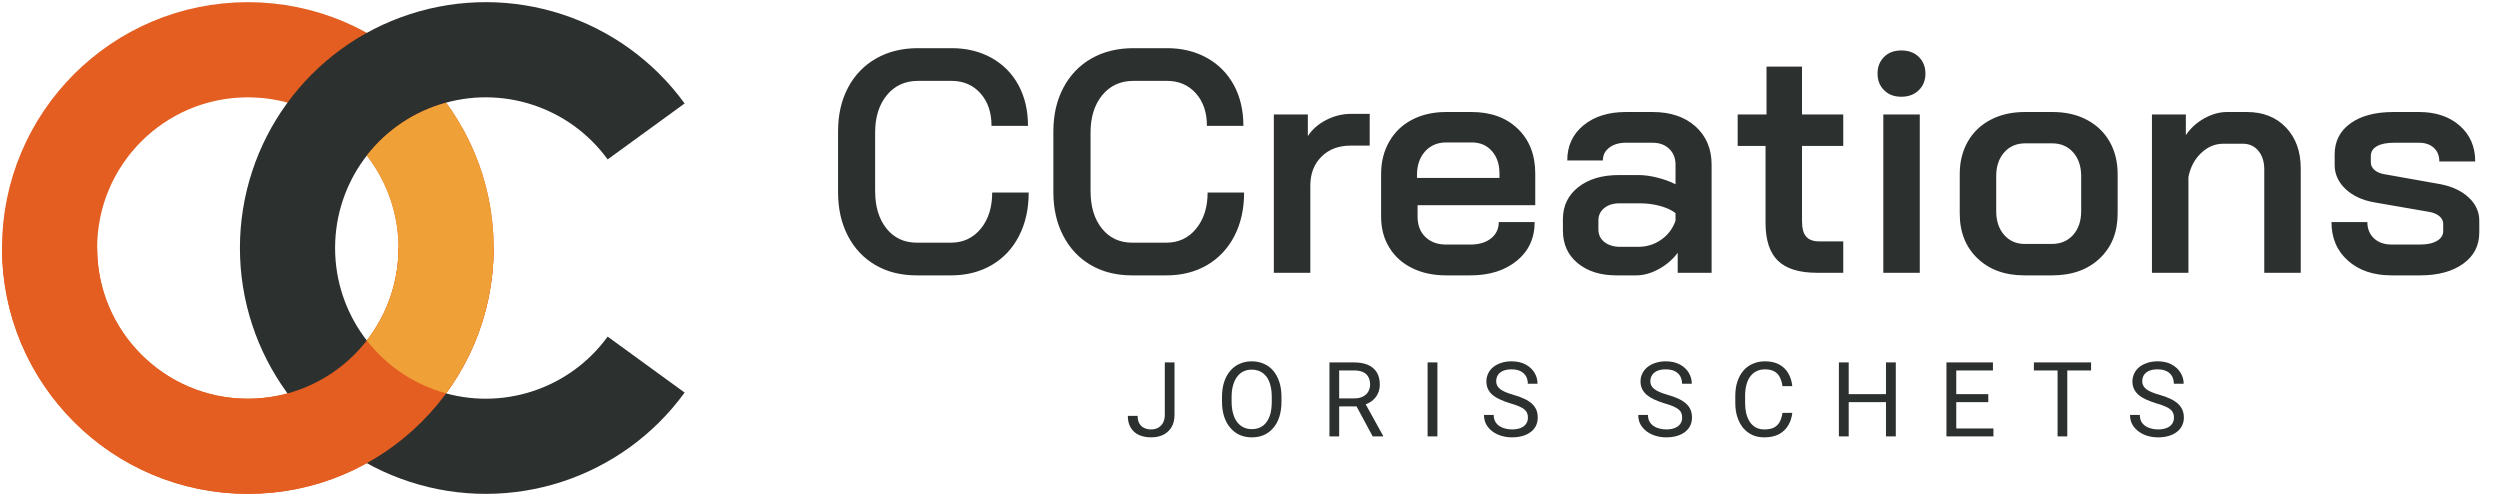
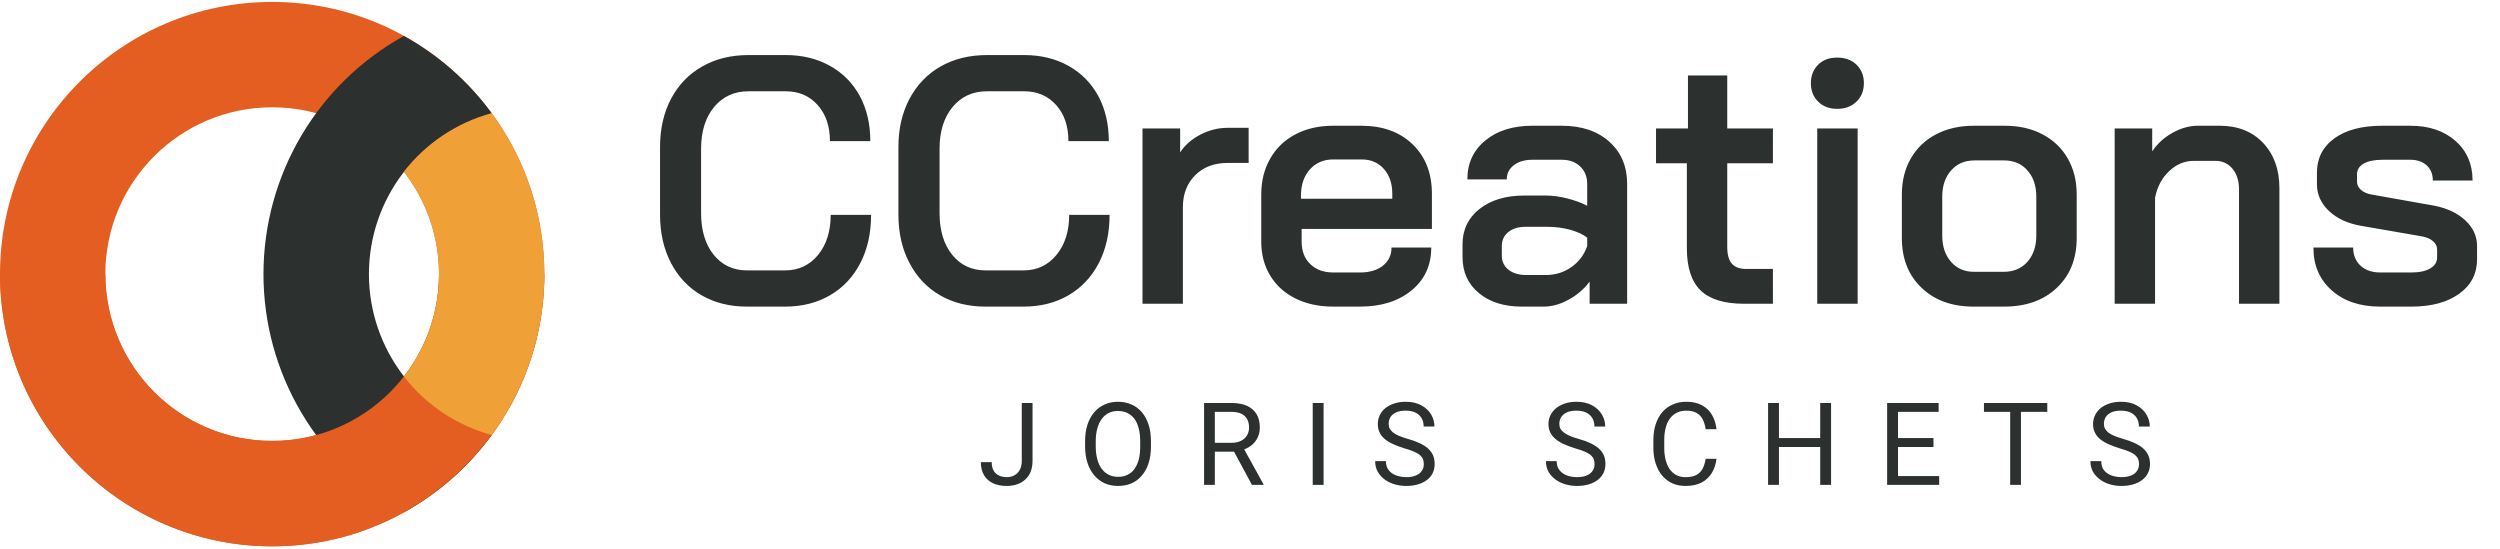
- <svg xmlns="http://www.w3.org/2000/svg" viewBox="0 0 252.19 50.00" width="252" height="50" role="img">
-   <g fill="none" stroke-width="9.6">
-     <circle cx="25" cy="25" r="20" stroke="#e35e20" />
-     <path d="M65.18 13.24A20 20 0 1 0 65.18 36.76" stroke="#2c302e" />
-     <path d="M45 25A20 20 0 0 1 5 25" stroke="#e35e20" />
+ <svg xmlns="http://www.w3.org/2000/svg" viewBox="0 0 227.79 49.60" width="228" height="50" role="img">
+   <g transform="translate(-0.2 -0.2)">
+     <path fill="#e35e20" fill-rule="evenodd" d="M25 .2a24.8 24.8 0 1 0 0 49.6a24.8 24.8 0 1 0 0-49.6zM25 9.8a15.2 15.2 0 1 1 0 30.4a15.2 15.2 0 1 1 0-30.4z" />
+     <path fill="#2c302e" d="M37 3.3A24.8 24.8 0 0 1 45 10.34A15.2 15.2 0 0 0 45 39.66A24.8 24.8 0 0 1 37 46.7A24.8 24.8 0 0 1 37 3.3z" />
+     <path fill="#e35e20" d="M.2 25A24.8 24.8 0 0 0 49.8 25H40.2A15.2 15.2 0 0 1 9.8 25z" />
+     <path fill="#efa037" d="M45 10.34A24.8 24.8 0 0 1 45 39.66A15.2 15.2 0 0 1 37 34.33A15.2 15.2 0 0 0 37 15.67A15.2 15.2 0 0 1 45 10.34z" />
  </g>
-   <path d="M45 10.34A24.8 24.8 0 0 1 45 39.66A15.2 15.2 0 0 1 37 34.33A15.2 15.2 0 0 0 37 15.67A15.2 15.2 0 0 1 45 10.34Z" fill="#efa037" />
-   <path fill="#2c302e" d="M1.54 19.37V13.23Q1.54 10.73 2.54 8.83Q3.55 6.92 5.38 5.88Q7.2 4.84 9.6 4.84H12.99Q15.26 4.84 17.02 5.82Q18.78 6.8 19.74 8.57Q20.7 10.35 20.7 12.68H17.02Q17.02 10.64 15.9 9.39Q14.78 8.14 12.99 8.14H9.6Q7.65 8.14 6.46 9.58Q5.28 11.02 5.28 13.36V19.24Q5.28 21.61 6.43 23.04Q7.58 24.46 9.47 24.46H12.93Q14.78 24.46 15.94 23.05Q17.09 21.64 17.09 19.4H20.77Q20.77 21.9 19.79 23.79Q18.82 25.68 17.04 26.72Q15.26 27.76 12.93 27.76H9.47Q7.1 27.76 5.31 26.72Q3.52 25.68 2.53 23.77Q1.54 21.87 1.54 19.37ZM23.26 19.37V13.23Q23.26 10.73 24.27 8.83Q25.28 6.92 27.1 5.88Q28.93 4.84 31.33 4.84H34.72Q36.99 4.84 38.75 5.82Q40.51 6.8 41.47 8.57Q42.43 10.35 42.43 12.68H38.75Q38.75 10.64 37.63 9.39Q36.51 8.14 34.72 8.14H31.33Q29.38 8.14 28.19 9.58Q27.01 11.02 27.01 13.36V19.24Q27.01 21.61 28.16 23.04Q29.31 24.46 31.2 24.46H34.66Q36.51 24.46 37.66 23.05Q38.82 21.64 38.82 19.4H42.5Q42.5 21.9 41.52 23.79Q40.54 25.68 38.77 26.72Q36.99 27.76 34.66 27.76H31.2Q28.83 27.76 27.04 26.72Q25.25 25.68 24.26 23.77Q23.26 21.87 23.26 19.37ZM45.5 11.53H48.93V13.71Q49.57 12.72 50.77 12.09Q51.97 11.47 53.25 11.47H55.17V14.67H53.25Q51.42 14.67 50.3 15.79Q49.18 16.91 49.18 18.7V27.5H45.5ZM56.32 21.84V17.55Q56.32 15.69 57.14 14.27Q57.95 12.84 59.44 12.06Q60.93 11.28 62.88 11.28H65.44Q68.35 11.28 70.11 12.97Q71.87 14.67 71.87 17.48V20.68H60V21.84Q60 23.12 60.78 23.88Q61.57 24.65 62.88 24.65H65.34Q66.62 24.65 67.41 24.03Q68.19 23.4 68.19 22.38H71.81Q71.81 24.81 70.02 26.28Q68.22 27.76 65.31 27.76H62.88Q60.93 27.76 59.44 27.02Q57.95 26.28 57.14 24.94Q56.32 23.6 56.32 21.84ZM68.26 17.93V17.48Q68.26 16.08 67.49 15.21Q66.72 14.35 65.47 14.35H62.88Q61.57 14.35 60.75 15.26Q59.94 16.17 59.94 17.64V17.93ZM74.66 23.24V22.09Q74.66 20.08 76.21 18.86Q77.76 17.64 80.29 17.64H82.27Q83.17 17.64 84.19 17.9Q85.22 18.16 86.02 18.57V16.59Q86.02 15.6 85.38 14.99Q84.74 14.38 83.71 14.38H81.02Q79.97 14.38 79.33 14.88Q78.69 15.37 78.69 16.17H75.1Q75.1 13.96 76.74 12.62Q78.37 11.28 81.02 11.28H83.71Q86.4 11.28 88.03 12.73Q89.66 14.19 89.66 16.59V27.5H86.24V25.48Q85.47 26.51 84.32 27.13Q83.17 27.76 82.05 27.76H80.06Q77.63 27.76 76.14 26.52Q74.66 25.29 74.66 23.24ZM82.27 24.88Q83.55 24.88 84.58 24.16Q85.6 23.44 86.02 22.25V21.48Q85.47 21.04 84.48 20.76Q83.49 20.49 82.4 20.49H80.38Q79.42 20.49 78.83 20.97Q78.24 21.45 78.24 22.22V23.12Q78.24 23.92 78.85 24.4Q79.46 24.88 80.45 24.88ZM95.1 22.44V14.7H92.29V11.53H95.2V6.7H98.78V11.53H102.94V14.7H98.78V22.32Q98.78 23.37 99.2 23.85Q99.62 24.33 100.51 24.33H102.94V27.5H100.32Q97.6 27.5 96.35 26.28Q95.1 25.07 95.1 22.44ZM106.4 7.4Q106.4 6.38 107.06 5.72Q107.71 5.07 108.8 5.07Q109.89 5.07 110.56 5.72Q111.23 6.38 111.23 7.4Q111.23 8.43 110.56 9.08Q109.89 9.74 108.8 9.74Q107.71 9.74 107.06 9.08Q106.4 8.43 106.4 7.4ZM106.98 11.53H110.66V27.5H106.98ZM114.69 21.52V17.55Q114.69 15.69 115.5 14.27Q116.32 12.84 117.81 12.06Q119.3 11.28 121.25 11.28H124.06Q126.02 11.28 127.5 12.06Q128.99 12.84 129.81 14.27Q130.62 15.69 130.62 17.55V21.52Q130.62 24.33 128.82 26.04Q127.01 27.76 124 27.76H121.22Q118.27 27.76 116.48 26.04Q114.69 24.33 114.69 21.52ZM123.97 24.59Q125.31 24.59 126.13 23.68Q126.94 22.76 126.94 21.29V17.74Q126.94 16.27 126.14 15.36Q125.34 14.44 124 14.44H121.31Q119.97 14.44 119.17 15.36Q118.37 16.27 118.37 17.74V21.29Q118.37 22.76 119.17 23.68Q119.97 24.59 121.25 24.59ZM134.08 11.53H137.5V13.61Q138.21 12.56 139.36 11.92Q140.51 11.28 141.66 11.28H143.65Q146.11 11.28 147.6 12.84Q149.09 14.41 149.09 16.97V27.5H145.41V17.07Q145.41 15.92 144.82 15.2Q144.22 14.48 143.26 14.48H141.28Q140.03 14.48 139.04 15.42Q138.05 16.36 137.76 17.84V27.5H134.08ZM152.19 22.38H155.81Q155.81 23.4 156.48 24.03Q157.15 24.65 158.27 24.65H161.12Q162.21 24.65 162.83 24.28Q163.46 23.92 163.46 23.28V22.57Q163.46 22.12 163.09 21.8Q162.72 21.48 162.08 21.36L156.54 20.4Q154.69 20.08 153.6 19.04Q152.51 18 152.51 16.62V15.56Q152.51 13.58 154.1 12.43Q155.68 11.28 158.46 11.28H161.02Q163.55 11.28 165.12 12.65Q166.69 14.03 166.69 16.27H163.07Q163.07 15.4 162.51 14.89Q161.95 14.38 161.02 14.38H158.5Q157.38 14.38 156.77 14.73Q156.16 15.08 156.16 15.72V16.36Q156.16 16.81 156.53 17.13Q156.9 17.45 157.5 17.55L163.23 18.57Q164.99 18.92 166.05 19.92Q167.1 20.91 167.1 22.25V23.44Q167.1 25.42 165.47 26.59Q163.84 27.76 161.12 27.76H158.27Q155.52 27.76 153.86 26.28Q152.19 24.81 152.19 22.38Z" transform="translate(83 0)" />
-   <path fill="#2c302e" d="M117.5 41.82V36.54H118.48V41.82Q118.48 42.56 118.18 43.07Q117.88 43.57 117.35 43.84Q116.82 44.1 116.13 44.1Q115.44 44.1 114.91 43.87Q114.38 43.63 114.08 43.15Q113.77 42.67 113.77 41.93H114.76Q114.76 42.41 114.94 42.71Q115.11 43.01 115.42 43.15Q115.73 43.3 116.13 43.3Q116.52 43.3 116.83 43.13Q117.14 42.96 117.32 42.63Q117.5 42.3 117.5 41.82ZM129.27 40.03V40.5Q129.27 41.34 129.06 42.01Q128.85 42.68 128.45 43.14Q128.06 43.61 127.51 43.86Q126.96 44.1 126.27 44.1Q125.61 44.1 125.06 43.86Q124.51 43.61 124.11 43.14Q123.71 42.68 123.49 42.01Q123.27 41.34 123.27 40.5V40.03Q123.27 39.19 123.48 38.53Q123.7 37.86 124.1 37.39Q124.5 36.92 125.05 36.68Q125.6 36.43 126.26 36.43Q126.95 36.43 127.5 36.68Q128.05 36.92 128.45 37.39Q128.84 37.86 129.06 38.53Q129.27 39.19 129.27 40.03ZM128.29 40.5V40.02Q128.29 39.35 128.15 38.84Q128.02 38.33 127.76 37.98Q127.49 37.63 127.12 37.45Q126.74 37.27 126.26 37.27Q125.8 37.27 125.43 37.45Q125.06 37.63 124.8 37.98Q124.53 38.33 124.39 38.84Q124.24 39.35 124.24 40.02V40.5Q124.24 41.18 124.39 41.69Q124.53 42.21 124.8 42.56Q125.07 42.91 125.44 43.09Q125.81 43.27 126.27 43.27Q126.76 43.27 127.13 43.09Q127.51 42.91 127.76 42.56Q128.02 42.21 128.16 41.69Q128.29 41.18 128.29 40.5ZM134.11 36.54H136.58Q137.42 36.54 138 36.79Q138.58 37.05 138.89 37.55Q139.19 38.05 139.19 38.78Q139.19 39.29 138.98 39.71Q138.78 40.13 138.39 40.43Q138 40.72 137.46 40.87L137.19 40.98H134.86L134.85 40.17H136.61Q137.14 40.17 137.49 39.98Q137.85 39.8 138.03 39.48Q138.21 39.16 138.21 38.78Q138.21 38.34 138.04 38.02Q137.87 37.7 137.51 37.52Q137.15 37.35 136.58 37.35H135.09V44H134.11ZM138.47 44 136.65 40.62 137.68 40.61 139.52 43.94V44ZM145 36.54V44H144.01V36.54ZM154.13 42.11Q154.13 41.85 154.05 41.65Q153.97 41.45 153.77 41.28Q153.58 41.12 153.23 40.97Q152.88 40.82 152.36 40.67Q151.8 40.5 151.36 40.3Q150.91 40.1 150.59 39.84Q150.27 39.58 150.11 39.24Q149.94 38.9 149.94 38.46Q149.94 38.03 150.12 37.66Q150.29 37.29 150.63 37.01Q150.97 36.74 151.43 36.59Q151.9 36.43 152.47 36.43Q153.31 36.43 153.9 36.75Q154.49 37.07 154.8 37.59Q155.1 38.1 155.1 38.69H154.12Q154.12 38.27 153.94 37.94Q153.76 37.62 153.4 37.43Q153.03 37.24 152.47 37.24Q151.95 37.24 151.6 37.4Q151.26 37.56 151.09 37.83Q150.93 38.1 150.93 38.45Q150.93 38.69 151.03 38.88Q151.13 39.07 151.34 39.24Q151.55 39.4 151.88 39.54Q152.21 39.68 152.67 39.81Q153.31 39.99 153.77 40.21Q154.23 40.43 154.53 40.7Q154.83 40.98 154.98 41.32Q155.12 41.67 155.12 42.1Q155.12 42.56 154.94 42.93Q154.76 43.3 154.41 43.56Q154.07 43.82 153.59 43.96Q153.11 44.1 152.52 44.1Q152 44.1 151.5 43.96Q151 43.82 150.59 43.53Q150.19 43.24 149.94 42.82Q149.7 42.4 149.7 41.84H150.68Q150.68 42.22 150.83 42.5Q150.98 42.77 151.24 42.95Q151.5 43.13 151.83 43.21Q152.16 43.3 152.52 43.3Q153.04 43.3 153.4 43.15Q153.76 43.01 153.94 42.74Q154.13 42.48 154.13 42.11ZM169.69 42.11Q169.69 41.85 169.61 41.65Q169.53 41.45 169.33 41.28Q169.13 41.12 168.79 40.97Q168.44 40.82 167.91 40.67Q167.36 40.5 166.91 40.3Q166.47 40.1 166.15 39.84Q165.83 39.58 165.66 39.24Q165.49 38.9 165.49 38.46Q165.49 38.03 165.67 37.66Q165.85 37.29 166.19 37.01Q166.53 36.74 166.99 36.59Q167.46 36.43 168.03 36.43Q168.87 36.43 169.46 36.75Q170.05 37.07 170.36 37.59Q170.66 38.1 170.66 38.69H169.68Q169.68 38.27 169.5 37.94Q169.32 37.62 168.96 37.43Q168.59 37.24 168.03 37.24Q167.5 37.24 167.16 37.4Q166.82 37.56 166.65 37.83Q166.48 38.1 166.48 38.45Q166.48 38.69 166.58 38.88Q166.68 39.07 166.9 39.24Q167.11 39.4 167.44 39.54Q167.77 39.68 168.23 39.81Q168.87 39.99 169.33 40.21Q169.79 40.43 170.09 40.7Q170.39 40.98 170.54 41.32Q170.68 41.67 170.68 42.1Q170.68 42.56 170.5 42.93Q170.31 43.3 169.97 43.56Q169.63 43.82 169.15 43.96Q168.67 44.1 168.08 44.1Q167.56 44.1 167.06 43.96Q166.56 43.82 166.15 43.53Q165.75 43.24 165.5 42.82Q165.26 42.4 165.26 41.84H166.24Q166.24 42.22 166.39 42.5Q166.54 42.77 166.8 42.95Q167.06 43.13 167.39 43.21Q167.72 43.3 168.08 43.3Q168.6 43.3 168.96 43.15Q169.31 43.01 169.5 42.74Q169.69 42.48 169.69 42.11ZM179.81 41.63H180.8Q180.72 42.33 180.39 42.89Q180.06 43.45 179.46 43.78Q178.86 44.1 177.97 44.1Q177.31 44.1 176.77 43.86Q176.24 43.61 175.85 43.16Q175.47 42.7 175.26 42.06Q175.05 41.43 175.05 40.64V39.9Q175.05 39.11 175.26 38.48Q175.47 37.84 175.86 37.38Q176.25 36.92 176.81 36.68Q177.36 36.43 178.05 36.43Q178.9 36.43 179.48 36.75Q180.07 37.07 180.39 37.63Q180.72 38.19 180.8 38.93H179.81Q179.74 38.41 179.54 38.03Q179.35 37.65 178.99 37.45Q178.63 37.24 178.05 37.24Q177.56 37.24 177.18 37.43Q176.8 37.62 176.55 37.97Q176.29 38.32 176.17 38.81Q176.04 39.29 176.04 39.89V40.64Q176.04 41.19 176.15 41.67Q176.27 42.15 176.5 42.52Q176.74 42.88 177.1 43.09Q177.47 43.3 177.97 43.3Q178.6 43.3 178.97 43.1Q179.34 42.9 179.54 42.52Q179.73 42.15 179.81 41.63ZM190.37 39.74V40.55H186.33V39.74ZM186.49 36.54V44H185.5V36.54ZM191.24 36.54V44H190.25V36.54ZM201.09 43.2V44H197.14V43.2ZM197.34 36.54V44H196.35V36.54ZM200.57 39.74V40.55H197.14V39.74ZM201.04 36.54V37.35H197.14V36.54ZM208.54 36.54V44H207.56V36.54ZM210.94 36.54V37.35H205.17V36.54ZM219.3 42.11Q219.3 41.85 219.22 41.65Q219.14 41.45 218.94 41.28Q218.75 41.12 218.4 40.97Q218.06 40.82 217.53 40.67Q216.97 40.5 216.53 40.3Q216.08 40.1 215.76 39.84Q215.45 39.58 215.28 39.24Q215.11 38.9 215.11 38.46Q215.11 38.03 215.29 37.66Q215.47 37.29 215.8 37.01Q216.14 36.74 216.6 36.59Q217.07 36.43 217.65 36.43Q218.49 36.43 219.07 36.75Q219.66 37.07 219.97 37.59Q220.28 38.1 220.28 38.69H219.29Q219.29 38.27 219.11 37.94Q218.93 37.62 218.57 37.43Q218.2 37.24 217.65 37.24Q217.12 37.24 216.77 37.4Q216.43 37.56 216.26 37.83Q216.1 38.1 216.1 38.45Q216.1 38.69 216.2 38.88Q216.3 39.07 216.51 39.24Q216.72 39.4 217.05 39.54Q217.38 39.68 217.85 39.81Q218.48 39.99 218.94 40.21Q219.4 40.43 219.7 40.7Q220 40.98 220.15 41.32Q220.3 41.67 220.3 42.1Q220.3 42.56 220.11 42.93Q219.93 43.3 219.58 43.56Q219.24 43.82 218.76 43.96Q218.28 44.1 217.69 44.1Q217.17 44.1 216.67 43.96Q216.17 43.82 215.77 43.53Q215.36 43.24 215.11 42.82Q214.87 42.4 214.87 41.84H215.86Q215.86 42.22 216 42.5Q216.15 42.77 216.41 42.95Q216.67 43.13 217 43.21Q217.33 43.3 217.69 43.3Q218.21 43.3 218.57 43.15Q218.93 43.01 219.11 42.74Q219.3 42.48 219.3 42.11Z" />
+   <path fill="#2c302e" d="M1.54 19.37V13.23Q1.54 10.73 2.54 8.83Q3.55 6.92 5.38 5.88Q7.2 4.84 9.6 4.84H12.99Q15.26 4.84 17.02 5.82Q18.78 6.8 19.74 8.57Q20.7 10.35 20.7 12.68H17.02Q17.02 10.64 15.9 9.39Q14.78 8.14 12.99 8.14H9.6Q7.65 8.14 6.46 9.58Q5.28 11.02 5.28 13.36V19.24Q5.28 21.61 6.43 23.04Q7.58 24.46 9.47 24.46H12.93Q14.78 24.46 15.94 23.05Q17.09 21.64 17.09 19.4H20.77Q20.77 21.9 19.79 23.79Q18.82 25.68 17.04 26.72Q15.26 27.76 12.93 27.76H9.47Q7.1 27.76 5.31 26.72Q3.52 25.68 2.53 23.77Q1.54 21.87 1.54 19.37ZM23.26 19.37V13.23Q23.26 10.73 24.27 8.83Q25.28 6.92 27.1 5.88Q28.93 4.84 31.33 4.84H34.72Q36.99 4.84 38.75 5.82Q40.51 6.8 41.47 8.57Q42.43 10.35 42.43 12.68H38.75Q38.75 10.64 37.63 9.39Q36.51 8.14 34.72 8.14H31.33Q29.38 8.14 28.19 9.58Q27.01 11.02 27.01 13.36V19.24Q27.01 21.61 28.16 23.04Q29.31 24.46 31.2 24.46H34.66Q36.51 24.46 37.66 23.05Q38.82 21.64 38.82 19.4H42.5Q42.5 21.9 41.52 23.79Q40.54 25.68 38.77 26.72Q36.99 27.76 34.66 27.76H31.2Q28.83 27.76 27.04 26.72Q25.25 25.68 24.26 23.77Q23.26 21.87 23.26 19.37ZM45.5 11.53H48.93V13.71Q49.57 12.72 50.77 12.09Q51.97 11.47 53.25 11.47H55.17V14.67H53.25Q51.42 14.67 50.3 15.79Q49.18 16.91 49.18 18.7V27.5H45.5ZM56.32 21.84V17.55Q56.32 15.69 57.14 14.27Q57.95 12.84 59.44 12.06Q60.93 11.28 62.88 11.28H65.44Q68.35 11.28 70.11 12.97Q71.87 14.67 71.87 17.48V20.68H60V21.84Q60 23.12 60.78 23.88Q61.57 24.65 62.88 24.65H65.34Q66.62 24.65 67.41 24.03Q68.19 23.4 68.19 22.38H71.81Q71.81 24.81 70.02 26.28Q68.22 27.76 65.31 27.76H62.88Q60.93 27.76 59.44 27.02Q57.95 26.28 57.14 24.94Q56.32 23.6 56.32 21.84ZM68.26 17.93V17.48Q68.26 16.08 67.49 15.21Q66.72 14.35 65.47 14.35H62.88Q61.57 14.35 60.75 15.26Q59.94 16.17 59.94 17.64V17.93ZM74.66 23.24V22.09Q74.66 20.08 76.21 18.86Q77.76 17.64 80.29 17.64H82.27Q83.17 17.64 84.19 17.9Q85.22 18.16 86.02 18.57V16.59Q86.02 15.6 85.38 14.99Q84.74 14.38 83.71 14.38H81.02Q79.97 14.38 79.33 14.88Q78.69 15.37 78.69 16.17H75.1Q75.1 13.96 76.74 12.62Q78.37 11.28 81.02 11.28H83.71Q86.4 11.28 88.03 12.73Q89.66 14.19 89.66 16.59V27.5H86.24V25.48Q85.47 26.51 84.32 27.13Q83.17 27.76 82.05 27.76H80.06Q77.63 27.76 76.14 26.52Q74.66 25.29 74.66 23.24ZM82.27 24.88Q83.55 24.88 84.58 24.16Q85.6 23.44 86.02 22.25V21.48Q85.47 21.04 84.48 20.76Q83.49 20.49 82.4 20.49H80.38Q79.42 20.49 78.83 20.97Q78.24 21.45 78.24 22.22V23.12Q78.24 23.92 78.85 24.4Q79.46 24.88 80.45 24.88ZM95.1 22.44V14.7H92.29V11.53H95.2V6.7H98.78V11.53H102.94V14.7H98.78V22.32Q98.78 23.37 99.2 23.85Q99.62 24.33 100.51 24.33H102.94V27.5H100.32Q97.6 27.5 96.35 26.28Q95.1 25.07 95.1 22.44ZM106.4 7.4Q106.4 6.38 107.06 5.72Q107.71 5.07 108.8 5.07Q109.89 5.07 110.56 5.72Q111.23 6.38 111.23 7.4Q111.23 8.43 110.56 9.08Q109.89 9.74 108.8 9.74Q107.71 9.74 107.06 9.08Q106.4 8.43 106.4 7.4ZM106.98 11.53H110.66V27.5H106.98ZM114.69 21.52V17.55Q114.69 15.69 115.5 14.27Q116.32 12.84 117.81 12.06Q119.3 11.28 121.25 11.28H124.06Q126.02 11.28 127.5 12.06Q128.99 12.84 129.81 14.27Q130.62 15.69 130.62 17.55V21.52Q130.62 24.33 128.82 26.04Q127.01 27.76 124 27.76H121.22Q118.27 27.76 116.48 26.04Q114.69 24.33 114.69 21.52ZM123.97 24.59Q125.31 24.59 126.13 23.68Q126.94 22.76 126.94 21.29V17.74Q126.94 16.27 126.14 15.36Q125.34 14.44 124 14.44H121.31Q119.97 14.44 119.17 15.36Q118.37 16.27 118.37 17.74V21.29Q118.37 22.76 119.17 23.68Q119.97 24.59 121.25 24.59ZM134.08 11.53H137.5V13.61Q138.21 12.56 139.36 11.92Q140.51 11.28 141.66 11.28H143.65Q146.11 11.28 147.6 12.84Q149.09 14.41 149.09 16.97V27.5H145.41V17.07Q145.41 15.92 144.82 15.2Q144.22 14.48 143.26 14.48H141.28Q140.03 14.48 139.04 15.42Q138.05 16.36 137.76 17.84V27.5H134.08ZM152.19 22.38H155.81Q155.81 23.4 156.48 24.03Q157.15 24.65 158.27 24.65H161.12Q162.21 24.65 162.83 24.28Q163.46 23.92 163.46 23.28V22.57Q163.46 22.12 163.09 21.8Q162.72 21.48 162.08 21.36L156.54 20.4Q154.69 20.08 153.6 19.04Q152.51 18 152.51 16.62V15.56Q152.51 13.58 154.1 12.43Q155.68 11.28 158.46 11.28H161.02Q163.55 11.28 165.12 12.65Q166.69 14.03 166.69 16.27H163.07Q163.07 15.4 162.51 14.89Q161.95 14.38 161.02 14.38H158.5Q157.38 14.38 156.77 14.73Q156.16 15.08 156.16 15.72V16.36Q156.16 16.81 156.53 17.13Q156.9 17.45 157.5 17.55L163.23 18.57Q164.99 18.92 166.05 19.92Q167.1 20.91 167.1 22.25V23.44Q167.1 25.42 165.47 26.59Q163.84 27.76 161.12 27.76H158.27Q155.52 27.76 153.86 26.28Q152.19 24.81 152.19 22.38Z" transform="translate(58.6 0)" />
+   <path fill="#2c302e" d="M93.1 41.82V36.54H94.08V41.82Q94.08 42.56 93.78 43.07Q93.48 43.57 92.95 43.84Q92.42 44.1 91.73 44.1Q91.04 44.1 90.51 43.87Q89.98 43.63 89.68 43.15Q89.37 42.67 89.37 41.93H90.36Q90.36 42.41 90.54 42.71Q90.71 43.01 91.02 43.15Q91.33 43.3 91.73 43.3Q92.12 43.3 92.43 43.13Q92.74 42.96 92.92 42.63Q93.1 42.3 93.1 41.82ZM104.87 40.03V40.5Q104.87 41.34 104.66 42.01Q104.45 42.68 104.05 43.14Q103.66 43.61 103.11 43.86Q102.56 44.1 101.87 44.1Q101.21 44.1 100.66 43.86Q100.11 43.61 99.71 43.14Q99.31 42.68 99.09 42.01Q98.87 41.34 98.87 40.5V40.03Q98.87 39.19 99.08 38.53Q99.3 37.86 99.7 37.39Q100.1 36.92 100.65 36.68Q101.2 36.43 101.86 36.43Q102.55 36.43 103.1 36.68Q103.65 36.92 104.05 37.39Q104.44 37.86 104.66 38.53Q104.87 39.19 104.87 40.03ZM103.89 40.5V40.02Q103.89 39.35 103.75 38.84Q103.62 38.33 103.36 37.98Q103.09 37.63 102.72 37.45Q102.34 37.27 101.86 37.27Q101.4 37.27 101.03 37.45Q100.66 37.63 100.4 37.98Q100.13 38.33 99.99 38.84Q99.84 39.35 99.84 40.02V40.5Q99.84 41.18 99.99 41.69Q100.13 42.21 100.4 42.56Q100.67 42.91 101.04 43.09Q101.41 43.27 101.87 43.27Q102.36 43.27 102.73 43.09Q103.11 42.91 103.36 42.56Q103.62 42.21 103.76 41.69Q103.89 41.18 103.89 40.5ZM109.71 36.54H112.18Q113.02 36.54 113.6 36.79Q114.18 37.05 114.49 37.55Q114.79 38.05 114.79 38.78Q114.79 39.29 114.58 39.71Q114.38 40.13 113.99 40.43Q113.6 40.72 113.06 40.87L112.79 40.98H110.46L110.45 40.17H112.21Q112.74 40.17 113.09 39.98Q113.45 39.8 113.63 39.48Q113.81 39.16 113.81 38.78Q113.81 38.34 113.64 38.02Q113.47 37.7 113.11 37.52Q112.75 37.35 112.18 37.35H110.69V44H109.71ZM114.07 44 112.25 40.62 113.28 40.61 115.12 43.94V44ZM120.6 36.54V44H119.61V36.54ZM129.73 42.11Q129.73 41.85 129.65 41.65Q129.57 41.45 129.37 41.28Q129.18 41.12 128.83 40.97Q128.48 40.82 127.96 40.67Q127.4 40.5 126.96 40.3Q126.51 40.1 126.19 39.84Q125.87 39.58 125.71 39.24Q125.54 38.9 125.54 38.46Q125.54 38.03 125.72 37.66Q125.89 37.29 126.23 37.01Q126.57 36.74 127.03 36.59Q127.5 36.43 128.07 36.43Q128.91 36.43 129.5 36.75Q130.09 37.07 130.4 37.59Q130.7 38.1 130.7 38.69H129.72Q129.72 38.27 129.54 37.94Q129.36 37.62 129 37.43Q128.63 37.24 128.07 37.24Q127.55 37.24 127.2 37.4Q126.86 37.56 126.69 37.83Q126.53 38.1 126.53 38.45Q126.53 38.69 126.63 38.88Q126.73 39.07 126.94 39.24Q127.15 39.4 127.48 39.54Q127.81 39.68 128.27 39.81Q128.91 39.99 129.37 40.21Q129.83 40.43 130.13 40.7Q130.43 40.98 130.58 41.32Q130.72 41.67 130.72 42.1Q130.72 42.56 130.54 42.93Q130.36 43.3 130.01 43.56Q129.67 43.82 129.19 43.96Q128.71 44.1 128.12 44.1Q127.6 44.1 127.1 43.96Q126.6 43.82 126.19 43.53Q125.79 43.24 125.54 42.82Q125.3 42.4 125.3 41.84H126.28Q126.28 42.22 126.43 42.5Q126.58 42.77 126.84 42.95Q127.1 43.13 127.43 43.21Q127.76 43.3 128.12 43.3Q128.64 43.3 129 43.15Q129.36 43.01 129.54 42.74Q129.73 42.48 129.73 42.11ZM145.29 42.11Q145.29 41.85 145.21 41.65Q145.13 41.45 144.93 41.28Q144.73 41.12 144.39 40.97Q144.04 40.82 143.51 40.67Q142.96 40.5 142.51 40.3Q142.07 40.1 141.75 39.84Q141.43 39.58 141.26 39.24Q141.09 38.9 141.09 38.46Q141.09 38.03 141.27 37.66Q141.45 37.29 141.79 37.01Q142.13 36.74 142.59 36.59Q143.06 36.43 143.63 36.43Q144.47 36.43 145.06 36.75Q145.65 37.07 145.96 37.59Q146.26 38.1 146.26 38.69H145.28Q145.28 38.27 145.1 37.94Q144.92 37.62 144.56 37.43Q144.19 37.24 143.63 37.24Q143.1 37.24 142.76 37.4Q142.42 37.56 142.25 37.83Q142.08 38.1 142.08 38.45Q142.08 38.69 142.18 38.88Q142.28 39.07 142.5 39.24Q142.71 39.4 143.04 39.54Q143.37 39.68 143.83 39.81Q144.47 39.99 144.93 40.21Q145.39 40.43 145.69 40.7Q145.99 40.98 146.14 41.32Q146.28 41.67 146.28 42.1Q146.28 42.56 146.1 42.93Q145.91 43.3 145.57 43.56Q145.23 43.82 144.75 43.96Q144.27 44.1 143.68 44.1Q143.16 44.1 142.66 43.96Q142.16 43.82 141.75 43.53Q141.35 43.24 141.1 42.82Q140.86 42.4 140.86 41.84H141.84Q141.84 42.22 141.99 42.5Q142.14 42.77 142.4 42.95Q142.66 43.13 142.99 43.21Q143.32 43.3 143.68 43.3Q144.2 43.3 144.56 43.15Q144.91 43.01 145.1 42.74Q145.29 42.48 145.29 42.11ZM155.41 41.63H156.4Q156.32 42.33 155.99 42.89Q155.66 43.45 155.06 43.78Q154.46 44.1 153.57 44.1Q152.91 44.1 152.37 43.86Q151.84 43.61 151.45 43.16Q151.07 42.7 150.86 42.06Q150.65 41.43 150.65 40.64V39.9Q150.65 39.11 150.86 38.48Q151.07 37.84 151.46 37.38Q151.85 36.92 152.41 36.68Q152.96 36.43 153.65 36.43Q154.5 36.43 155.08 36.75Q155.67 37.07 155.99 37.63Q156.32 38.19 156.4 38.93H155.41Q155.34 38.41 155.14 38.03Q154.95 37.65 154.59 37.45Q154.23 37.24 153.65 37.24Q153.16 37.24 152.78 37.43Q152.4 37.62 152.15 37.97Q151.89 38.32 151.77 38.81Q151.64 39.29 151.64 39.89V40.64Q151.64 41.19 151.75 41.67Q151.87 42.15 152.1 42.52Q152.34 42.88 152.7 43.09Q153.07 43.3 153.57 43.3Q154.2 43.3 154.57 43.1Q154.94 42.9 155.14 42.52Q155.33 42.15 155.41 41.63ZM165.97 39.74V40.55H161.93V39.74ZM162.09 36.54V44H161.1V36.54ZM166.84 36.54V44H165.85V36.54ZM176.69 43.2V44H172.74V43.2ZM172.94 36.54V44H171.95V36.54ZM176.17 39.74V40.55H172.74V39.74ZM176.64 36.54V37.35H172.74V36.54ZM184.14 36.54V44H183.16V36.54ZM186.54 36.54V37.35H180.77V36.54ZM194.9 42.11Q194.9 41.85 194.82 41.65Q194.74 41.45 194.54 41.28Q194.35 41.12 194 40.97Q193.66 40.82 193.13 40.67Q192.57 40.5 192.13 40.3Q191.68 40.1 191.36 39.84Q191.05 39.58 190.88 39.24Q190.71 38.9 190.71 38.46Q190.71 38.03 190.89 37.66Q191.07 37.29 191.4 37.01Q191.74 36.74 192.2 36.59Q192.67 36.43 193.25 36.43Q194.09 36.43 194.67 36.75Q195.26 37.07 195.57 37.59Q195.88 38.1 195.88 38.69H194.89Q194.89 38.27 194.71 37.94Q194.53 37.62 194.17 37.43Q193.8 37.24 193.25 37.24Q192.72 37.24 192.37 37.4Q192.03 37.56 191.86 37.83Q191.7 38.1 191.7 38.45Q191.7 38.69 191.8 38.88Q191.9 39.07 192.11 39.24Q192.32 39.4 192.65 39.54Q192.98 39.68 193.45 39.81Q194.08 39.99 194.54 40.21Q195 40.43 195.3 40.7Q195.6 40.98 195.75 41.32Q195.9 41.67 195.9 42.1Q195.9 42.56 195.71 42.93Q195.53 43.3 195.18 43.56Q194.84 43.82 194.36 43.96Q193.88 44.1 193.29 44.1Q192.77 44.1 192.27 43.96Q191.77 43.82 191.37 43.53Q190.96 43.24 190.71 42.82Q190.47 42.4 190.47 41.84H191.46Q191.46 42.22 191.6 42.5Q191.75 42.77 192.01 42.95Q192.27 43.13 192.6 43.21Q192.93 43.3 193.29 43.3Q193.81 43.3 194.17 43.15Q194.53 43.01 194.71 42.74Q194.9 42.48 194.9 42.11Z" />
</svg>
